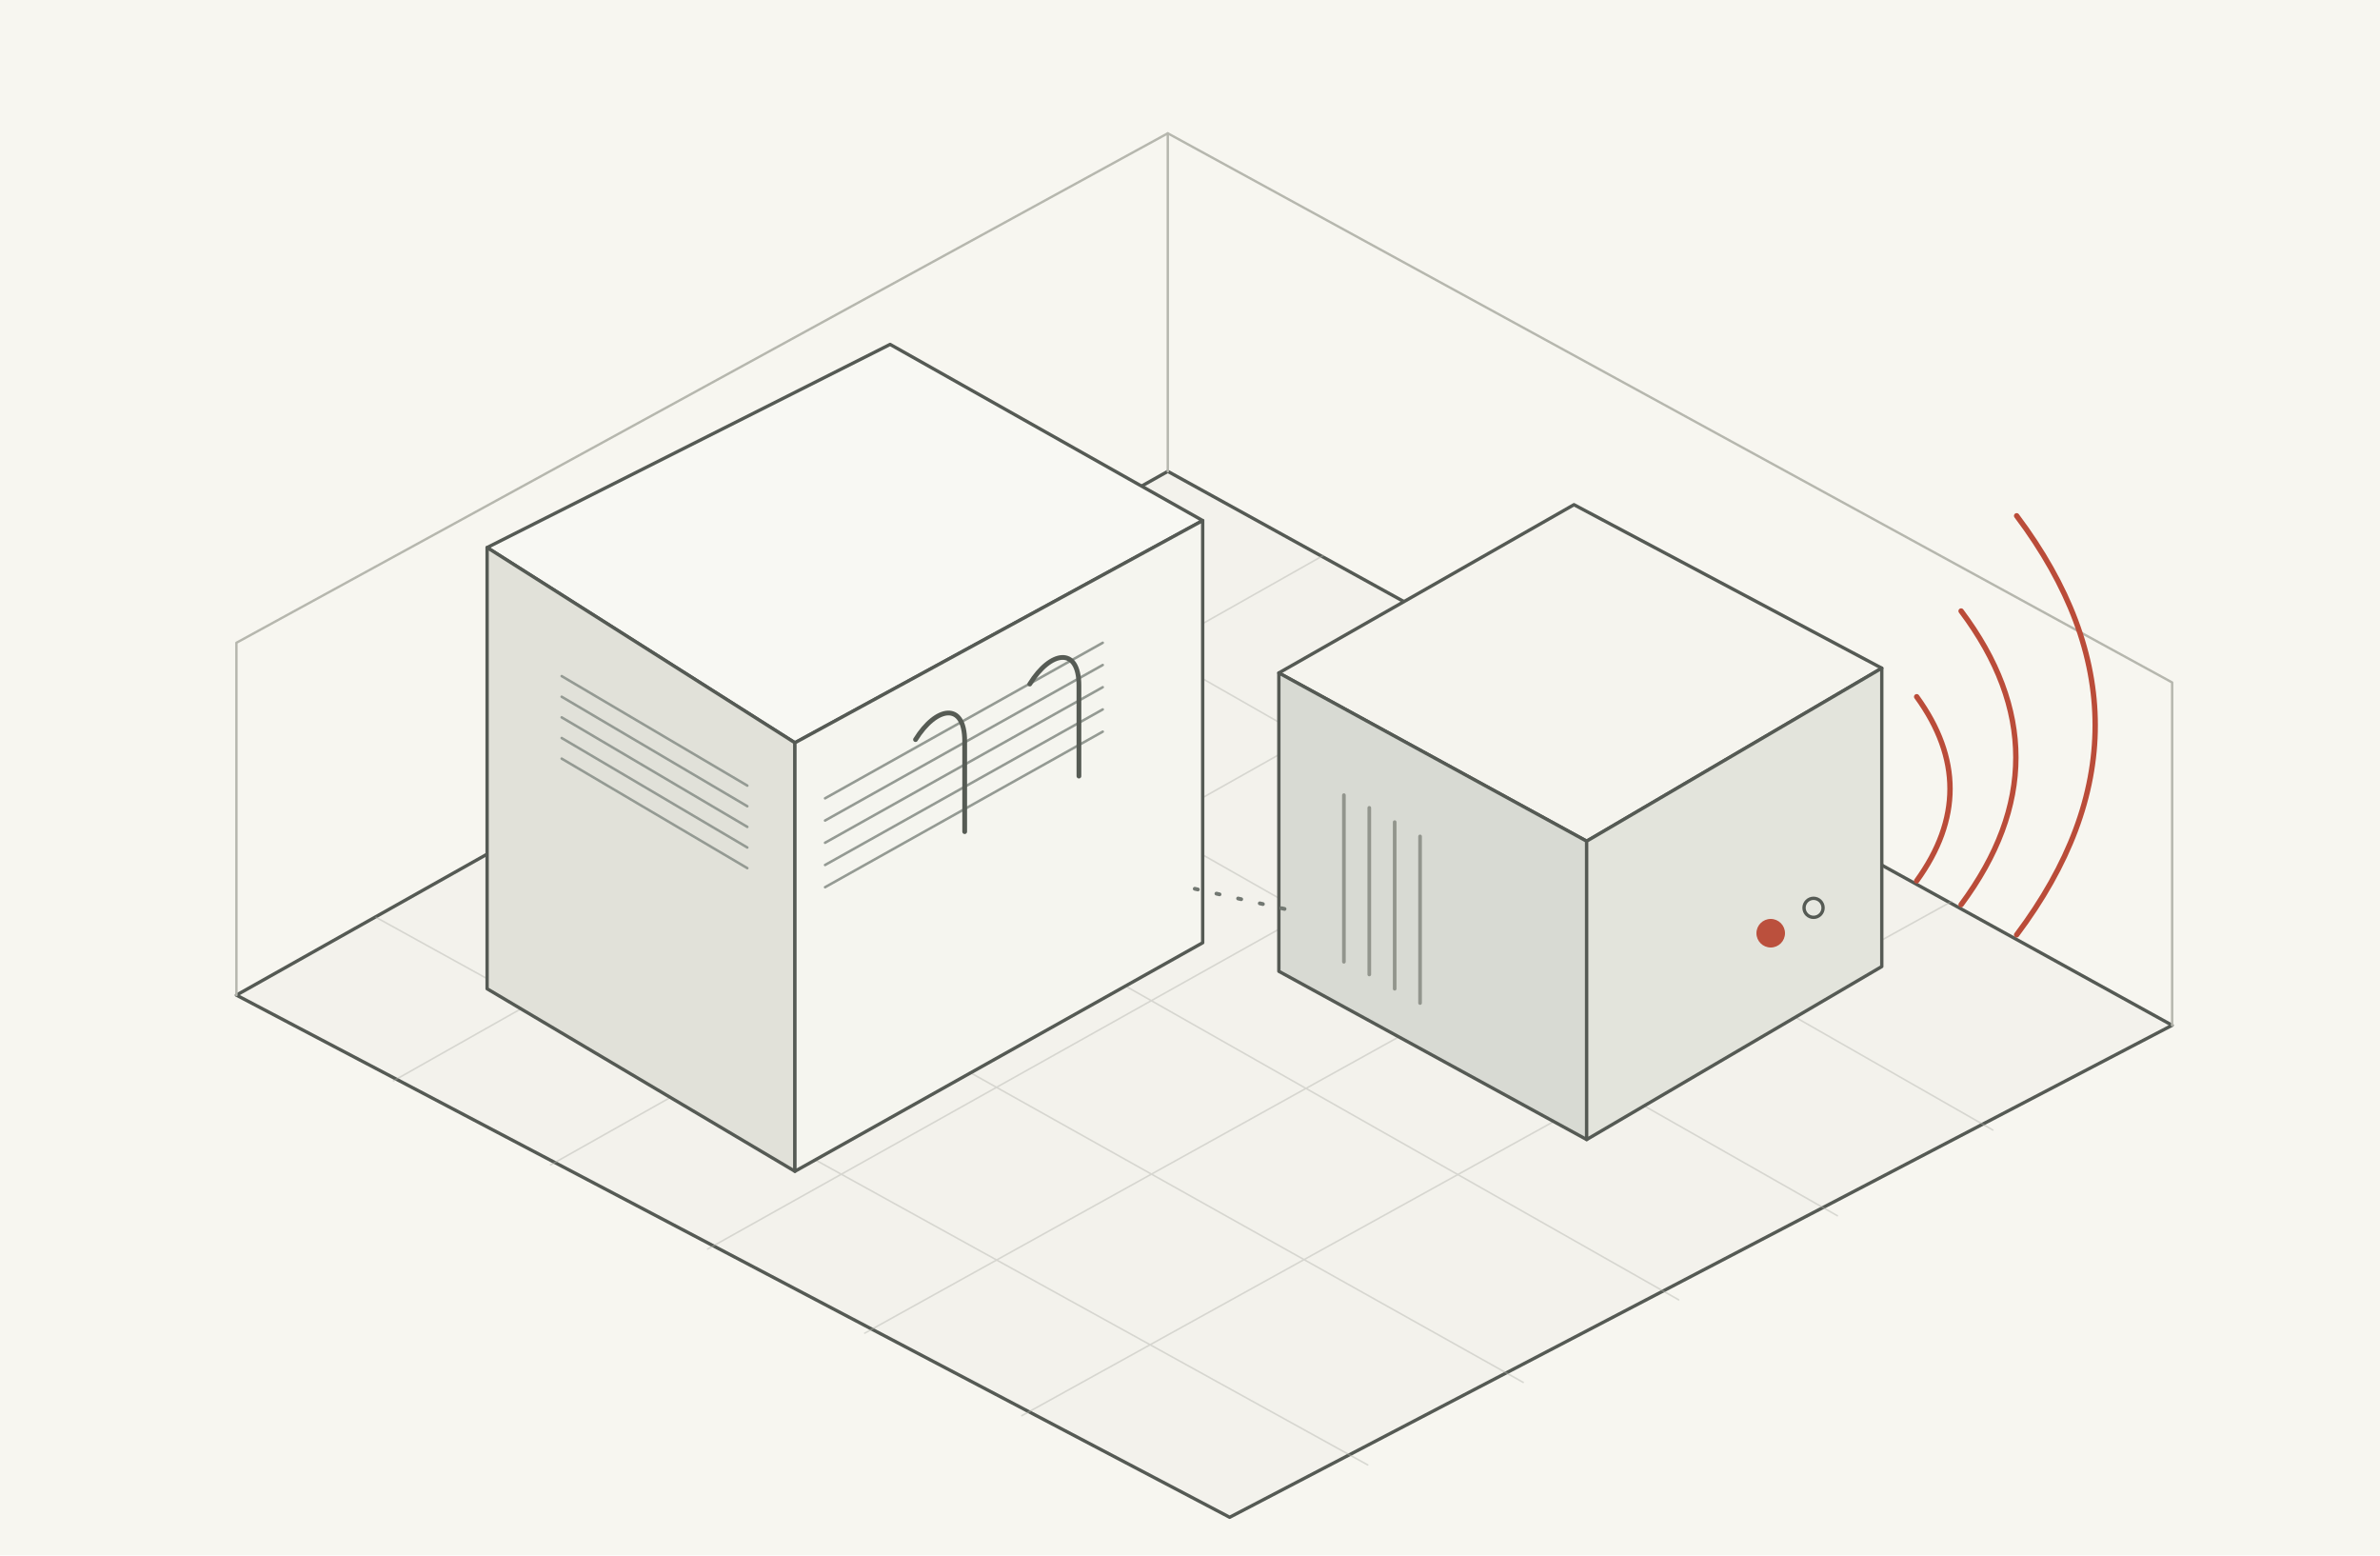
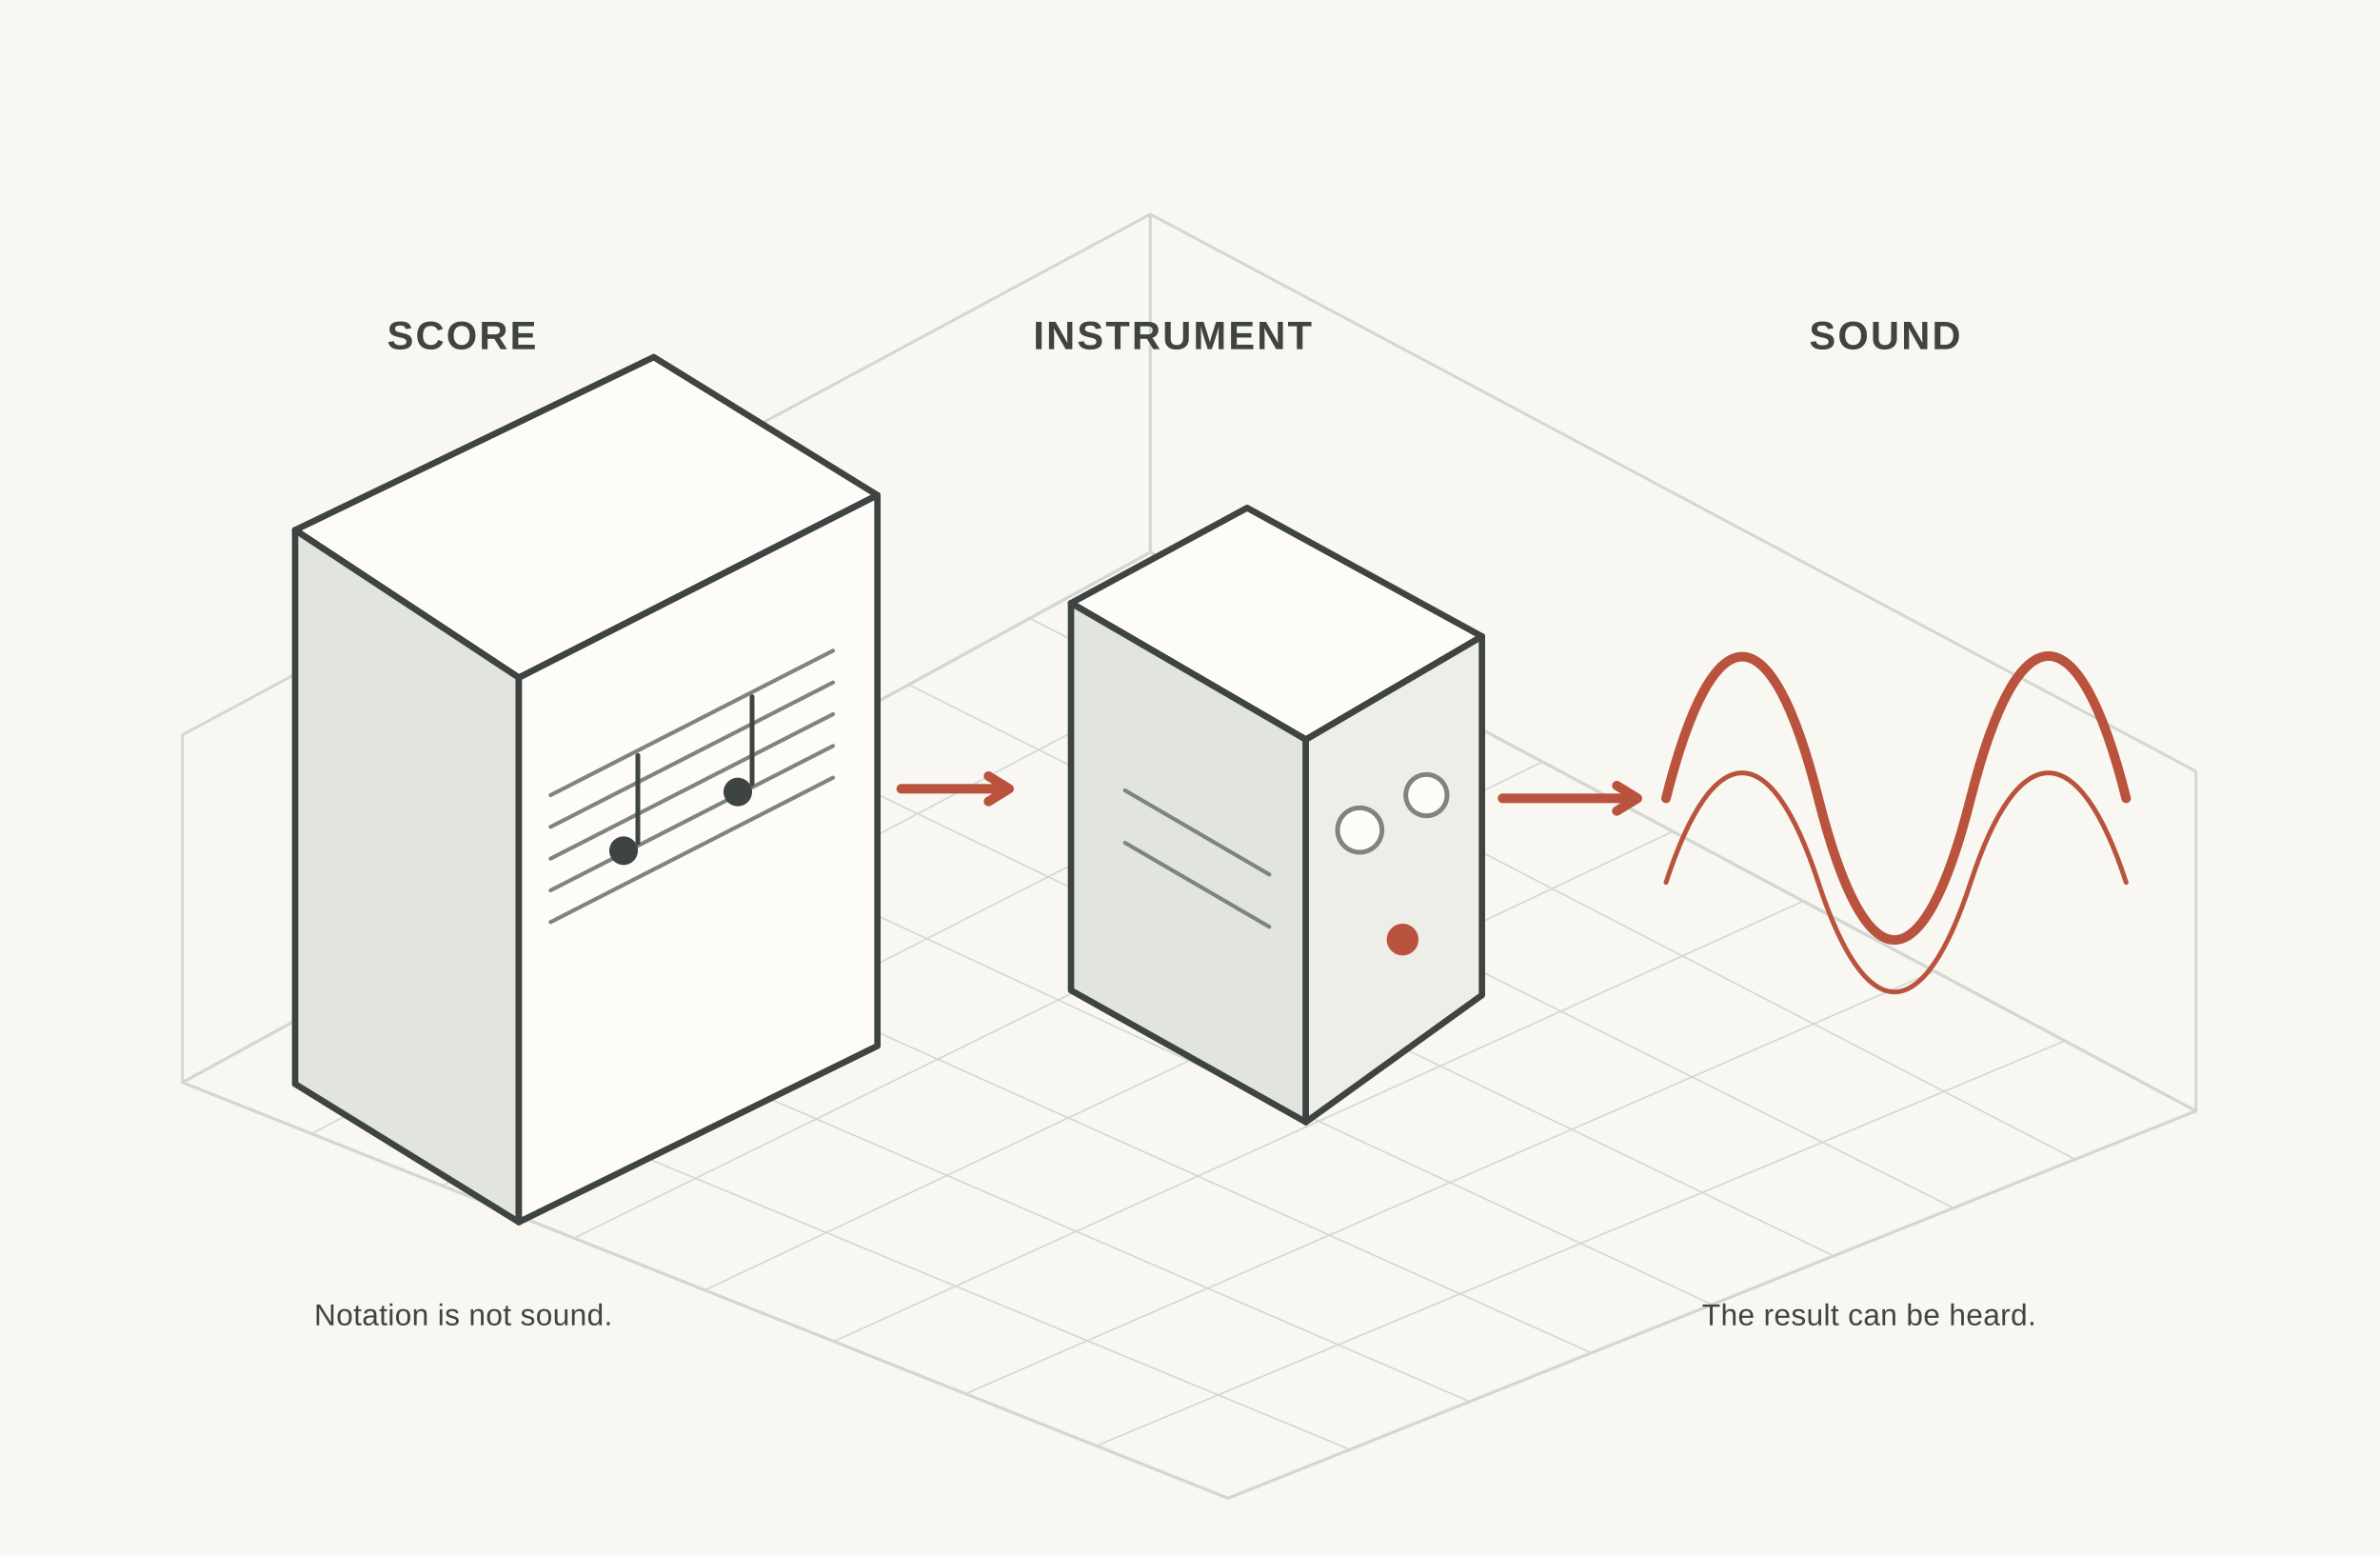
<svg xmlns="http://www.w3.org/2000/svg" viewBox="0 0 1500 980" role="img">
-   <rect width="1500" height="980" fill="#f7f6f0" />
-   <g stroke="#555a54" stroke-width="2.1" stroke-linejoin="round" stroke-linecap="round">
-     <path d="M149 627 736 297 1369 646 775 956Z" fill="#e9e8e1" fill-opacity=".32" />
-     <path d="M149 627V405L736 84V297" fill="none" stroke="#b6b7ae" stroke-width="1.5" />
-     <path d="M736 84 1369 430V646" fill="none" stroke="#b6b7ae" stroke-width="1.5" />
-     <g stroke="#afb0a9" stroke-width="1" opacity=".42">
-       <path d="M248 681 834 350M347 734 933 404M446 787 1032 459M545 840 1131 515M644 892 1230 568" />
-       <path d="M237 578 862 923M335 521 960 871M432 464 1058 819M530 409 1158 766M629 354 1256 712" />
-     </g>
-     <path d="M307 345l254-128 197 111-257 140Z" fill="#f8f8f3" />
-     <path d="M307 345v278l194 115V468Z" fill="#e1e1d9" />
-     <path d="M501 468v270l257-144V328Z" fill="#f5f5ef" />
-     <g stroke="#949a93" stroke-width="1.6">
-       <path d="M354 426l117 69 M354 439l117 69 M354 452l117 69 M354 465l117 69 M354 478l117 69" />
-       <path d="M520 503l175-98 M520 517l175-98 M520 531l175-98 M520 545l175-98 M520 559l175-98" />
-     </g>
-     <path d="M577 466c13-21 31-24 31 1v57 M649 431c13-21 31-24 31 1v57" fill="none" stroke="#565b54" stroke-width="3" />
-     <path d="M806 424 l186 -106 194 103 -186 109Z" fill="#f5f4ee" />
-     <path d="M806 424 l194 106 v188 l-194 -106Z" fill="#d8dad3" />
-     <path d="M1000 530 l186 -109 v188 l-186 109Z" fill="#e3e4dc" />
-     <g stroke="#92958d" stroke-width="2.3">
-       <path d="M847 501v105 M863 509v105 M879 518v105 M895 527v105" />
-     </g>
-     <circle cx="1116" cy="588" r="9" fill="#bb503d" stroke="none" />
-     <circle cx="1143" cy="572" r="6" fill="#e7e8e1" />
-     <path d="M1208 555q42-58 0-116M1236 570q69-93 0-185M1271 589q99-132 0-264" stroke="#ba4c39" stroke-width="3.4" fill="none" />
-     <path d="M753 560l58 13" stroke="#727872" stroke-width="2.4" stroke-dasharray="2 12" />
+   <rect x="0" y="0" width="1500" height="980" rx="0" fill="#f8f7f2" stroke="none" stroke-width="0" />
+   <g fill="none" stroke="#b9bdb5" stroke-width="1.4" opacity=".62">
+     <path d="M115,682 L725,348 L1384,700 L774,944 Z" fill="none" stroke="#bfc4bd" stroke-width="2" stroke-linecap="round" stroke-linejoin="round" />
+     <path d="M115,682 L115,463 L725,135 L725,348 M725,135 L1384,486 L1384,700" fill="none" stroke="#bfc4bd" stroke-width="1.8" stroke-linecap="round" stroke-linejoin="round" />
+     <line x1="191" y1="640" x2="850" y2="913" stroke="#bfc4bd" stroke-width="1" />
+     <line x1="267" y1="598" x2="926" y2="883" stroke="#bfc4bd" stroke-width="1" />
+     <line x1="343" y1="556" x2="1002" y2="852" stroke="#bfc4bd" stroke-width="1" />
+     <line x1="420" y1="515" x2="1079" y2="822" stroke="#bfc4bd" stroke-width="1" />
+     <line x1="496" y1="473" x2="1155" y2="791" stroke="#bfc4bd" stroke-width="1" />
+     <line x1="572" y1="431" x2="1231" y2="761" stroke="#bfc4bd" stroke-width="1" />
+     <line x1="648" y1="389" x2="1307" y2="730" stroke="#bfc4bd" stroke-width="1" />
+     <line x1="197" y1="714" x2="807" y2="392" stroke="#bfc4bd" stroke-width="1" />
+     <line x1="279" y1="747" x2="889" y2="436" stroke="#bfc4bd" stroke-width="1" />
+     <line x1="362" y1="780" x2="972" y2="480" stroke="#bfc4bd" stroke-width="1" />
+     <line x1="444" y1="813" x2="1054" y2="524" stroke="#bfc4bd" stroke-width="1" />
+     <line x1="526" y1="845" x2="1136" y2="568" stroke="#bfc4bd" stroke-width="1" />
+     <line x1="609" y1="878" x2="1219" y2="612" stroke="#bfc4bd" stroke-width="1" />
+     <line x1="691" y1="911" x2="1301" y2="656" stroke="#bfc4bd" stroke-width="1" />
  </g>
+   <text x="291" y="220" font-size="25" fill="#3e4441" font-weight="600" text-anchor="middle" font-family="Arial,Helvetica,sans-serif" letter-spacing="1.3" stroke="none">SCORE</text>
+   <text x="739" y="220" font-size="25" fill="#3e4441" font-weight="600" text-anchor="middle" font-family="Arial,Helvetica,sans-serif" letter-spacing="1.3" stroke="none">INSTRUMENT</text>
+   <text x="1188" y="220" font-size="25" fill="#3e4441" font-weight="600" text-anchor="middle" font-family="Arial,Helvetica,sans-serif" letter-spacing="1.3" stroke="none">SOUND</text>
+   <path d="M186 334 l226 -109 141 87 -226 115Z" fill="#fdfcf8" stroke="#3e4441" stroke-width="4" stroke-linecap="round" stroke-linejoin="round" />
+   <path d="M186 334 V683 L327 770 V427Z" fill="#e2e5de" stroke="#3e4441" stroke-width="4" stroke-linecap="round" stroke-linejoin="round" />
+   <path d="M327 427 l226 -115 v347 L327 770Z" fill="#fdfcf8" stroke="#3e4441" stroke-width="4" stroke-linecap="round" stroke-linejoin="round" />
+   <path d="M347 501 l178 -91 M347 521 l178 -91 M347 541 l178 -91 M347 561 l178 -91 M347 581 l178 -91" fill="none" stroke="#7d857e" stroke-width="2.5" stroke-linecap="round" stroke-linejoin="round" />
+   <circle cx="393" cy="536" r="9" fill="#3e4441" stroke="none" stroke-width="1" />
+   <path d="M402 531 v-55" fill="none" stroke="#3e4441" stroke-width="3" stroke-linecap="round" stroke-linejoin="round" />
+   <circle cx="465" cy="499" r="9" fill="#3e4441" stroke="none" stroke-width="1" />
+   <path d="M474 494 v-55" fill="none" stroke="#3e4441" stroke-width="3" stroke-linecap="round" stroke-linejoin="round" />
+   <path d="M568,497 L629.5,497.0" fill="none" stroke="#b9533d" stroke-width="6" stroke-linecap="round" stroke-linejoin="round" />
+   <path d="M623.0,505.0 L636,497 L623.0,489.0" fill="none" stroke="#b9533d" stroke-width="6" stroke-linecap="round" stroke-linejoin="round" />
+   <path d="M675 380 l111 -60 148 81 -111 65Z" fill="#fdfcf8" stroke="#3e4441" stroke-width="4" stroke-linecap="round" stroke-linejoin="round" />
+   <path d="M675 380 l148 86 v241 l-148 -83Z" fill="#e2e5de" stroke="#3e4441" stroke-width="4" stroke-linecap="round" stroke-linejoin="round" />
+   <path d="M823 466 l111 -65 v226 l-111 80Z" fill="#eeeee8" stroke="#3e4441" stroke-width="4" stroke-linecap="round" stroke-linejoin="round" />
+   <path d="M709 498 l91 53 M709 531 l91 53" fill="none" stroke="#7d857e" stroke-width="2.5" stroke-linecap="round" stroke-linejoin="round" />
+   <circle cx="857" cy="523" r="14" fill="#fdfcf8" stroke="#7d857e" stroke-width="3" />
+   <circle cx="899" cy="501" r="13" fill="#fdfcf8" stroke="#7d857e" stroke-width="3" />
+   <circle cx="884" cy="592" r="10" fill="#b9533d" stroke="none" stroke-width="1" />
+   <path d="M947,503 L1025.5,503.0" fill="none" stroke="#b9533d" stroke-width="6" stroke-linecap="round" stroke-linejoin="round" />
+   <path d="M1019.0,511.0 L1032,503 L1019.0,495.0" fill="none" stroke="#b9533d" stroke-width="6" stroke-linecap="round" stroke-linejoin="round" />
+   <path d="M1050 503 C1080 384 1116 384 1146 503 S1212 622 1242 503 S1310 383 1340 503" fill="none" stroke="#b9533d" stroke-width="6" stroke-linecap="round" stroke-linejoin="round" />
+   <path d="M1050 556 C1080 464 1116 464 1146 556 S1212 648 1242 556 S1310 464 1340 556" fill="none" stroke="#b9533d" stroke-width="3" stroke-linecap="round" stroke-linejoin="round" />
+   <text x="292" y="835" font-size="19" fill="#3e4441" font-weight="400" text-anchor="middle" font-family="Arial,Helvetica,sans-serif" letter-spacing="0.2" stroke="none">Notation is not sound.</text>
+   <text x="1178" y="835" font-size="19" fill="#3e4441" font-weight="400" text-anchor="middle" font-family="Arial,Helvetica,sans-serif" letter-spacing="0.2" stroke="none">The result can be heard.</text>
</svg>
